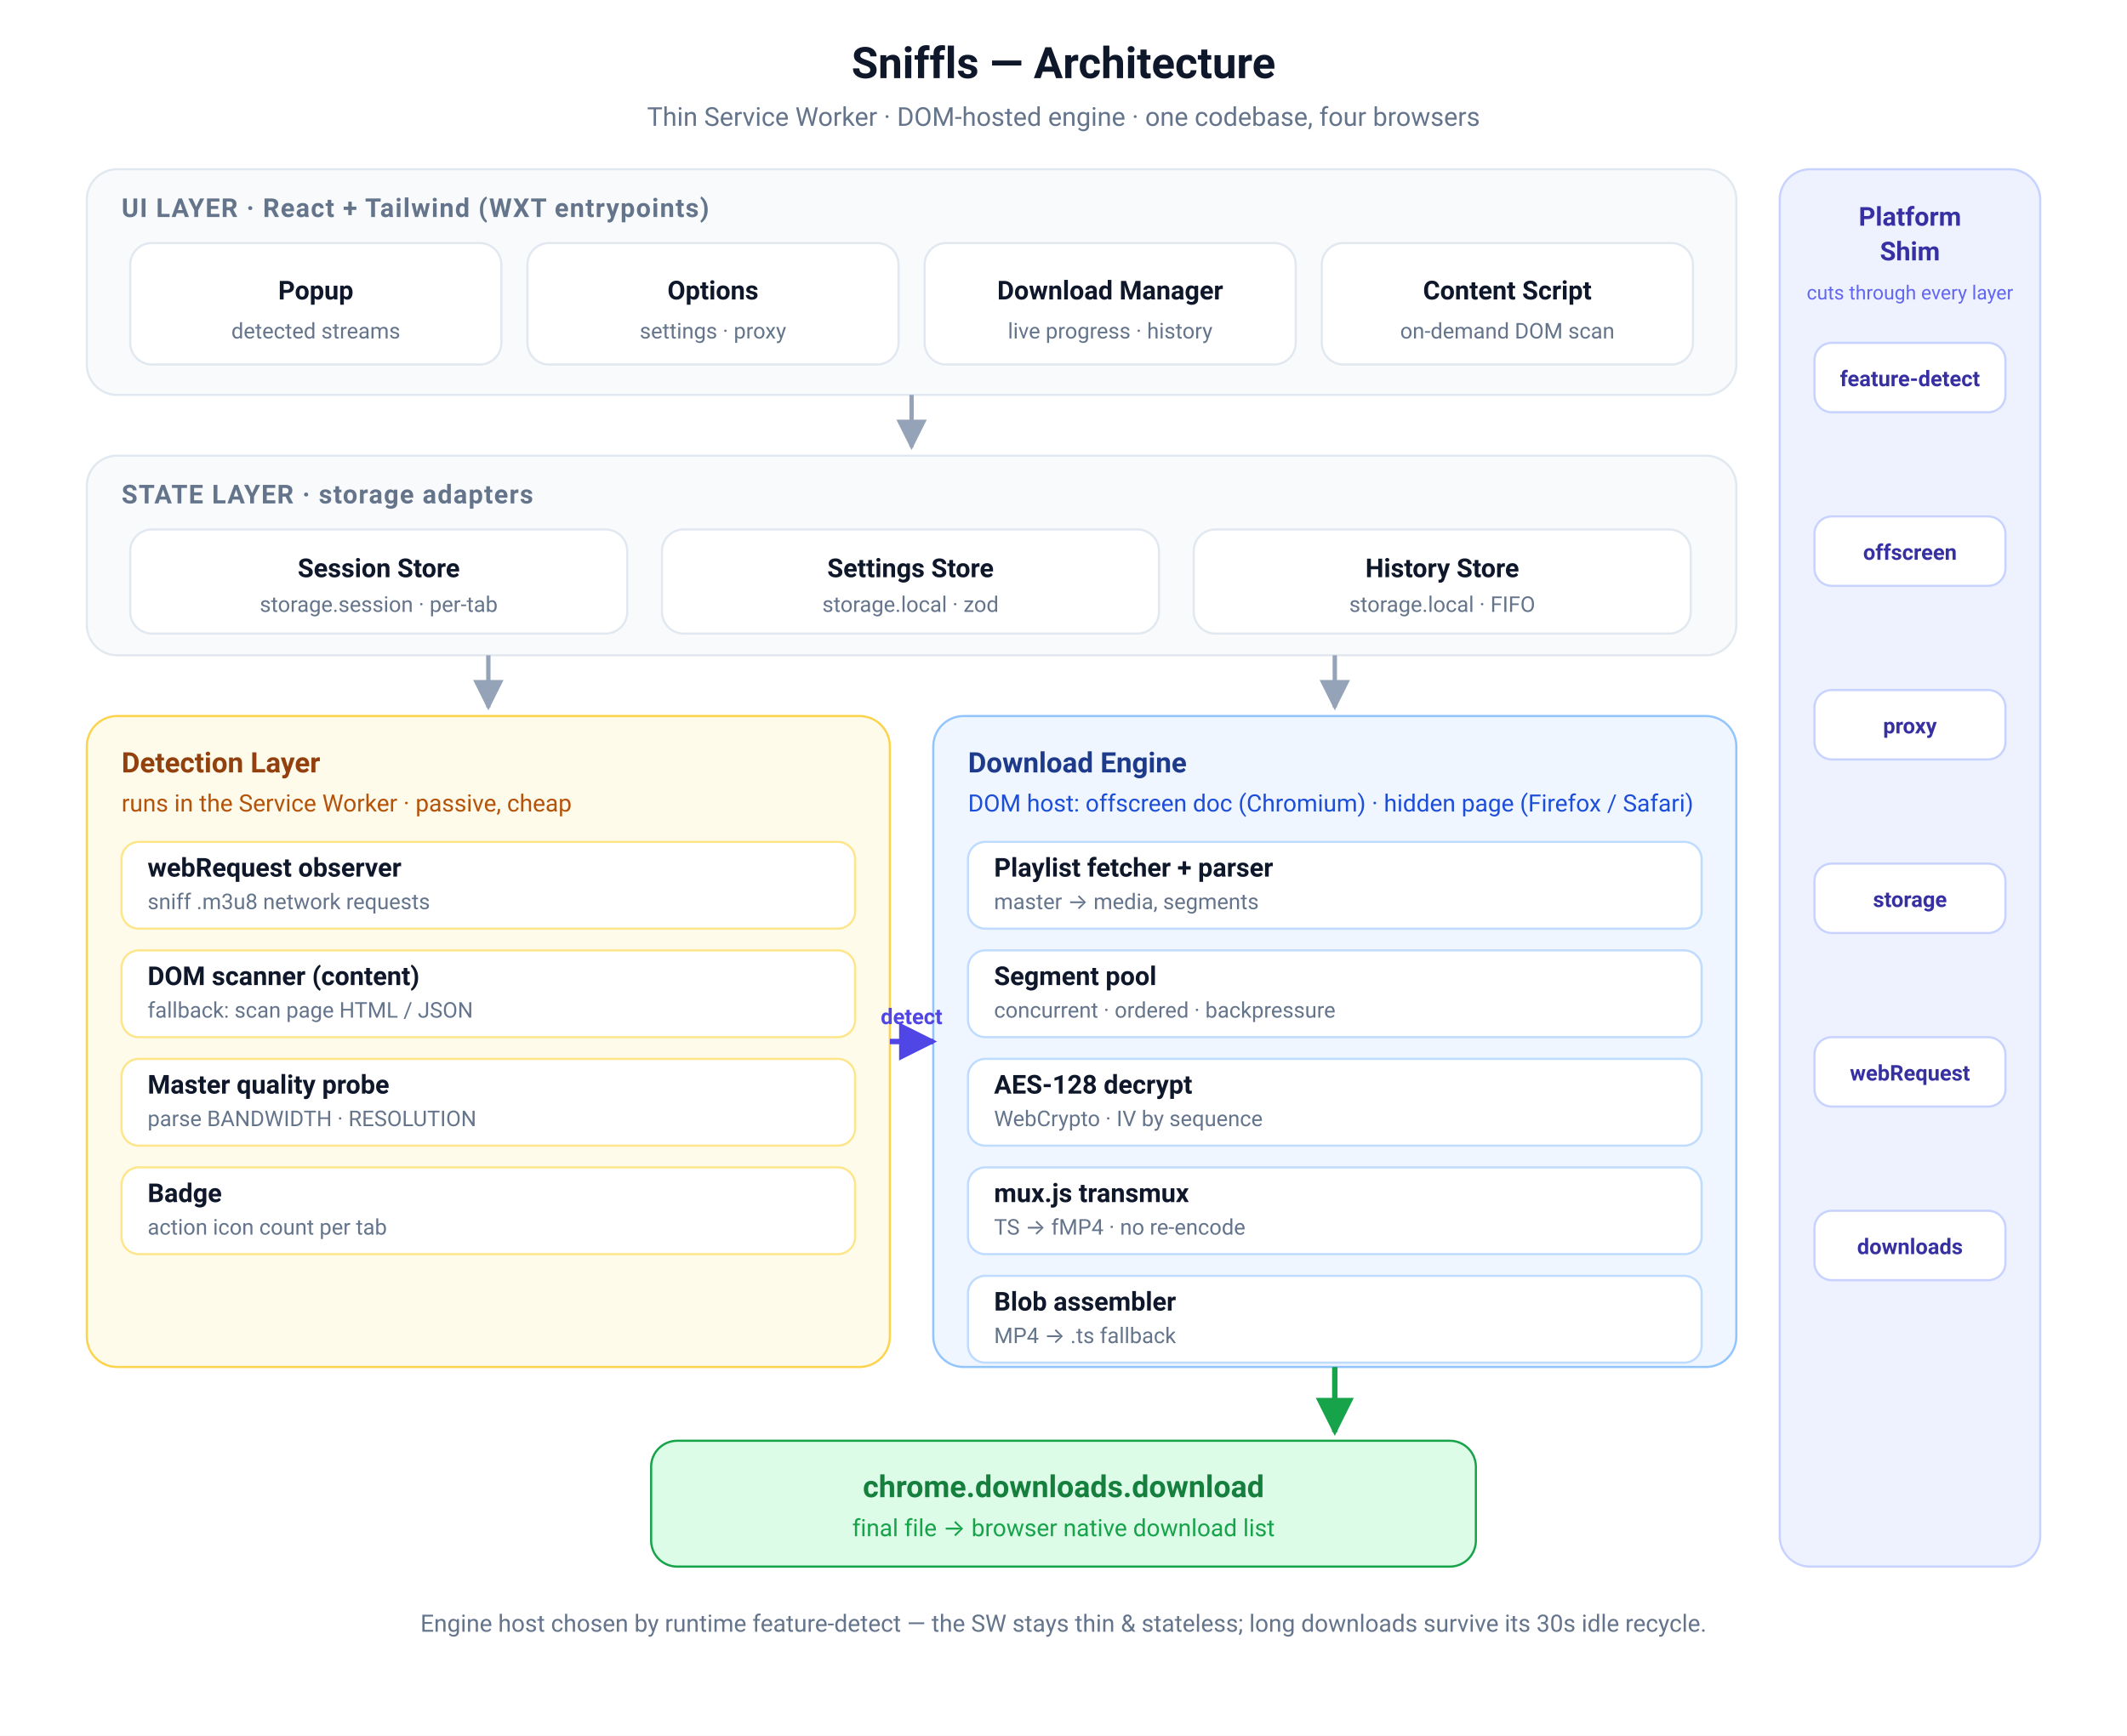
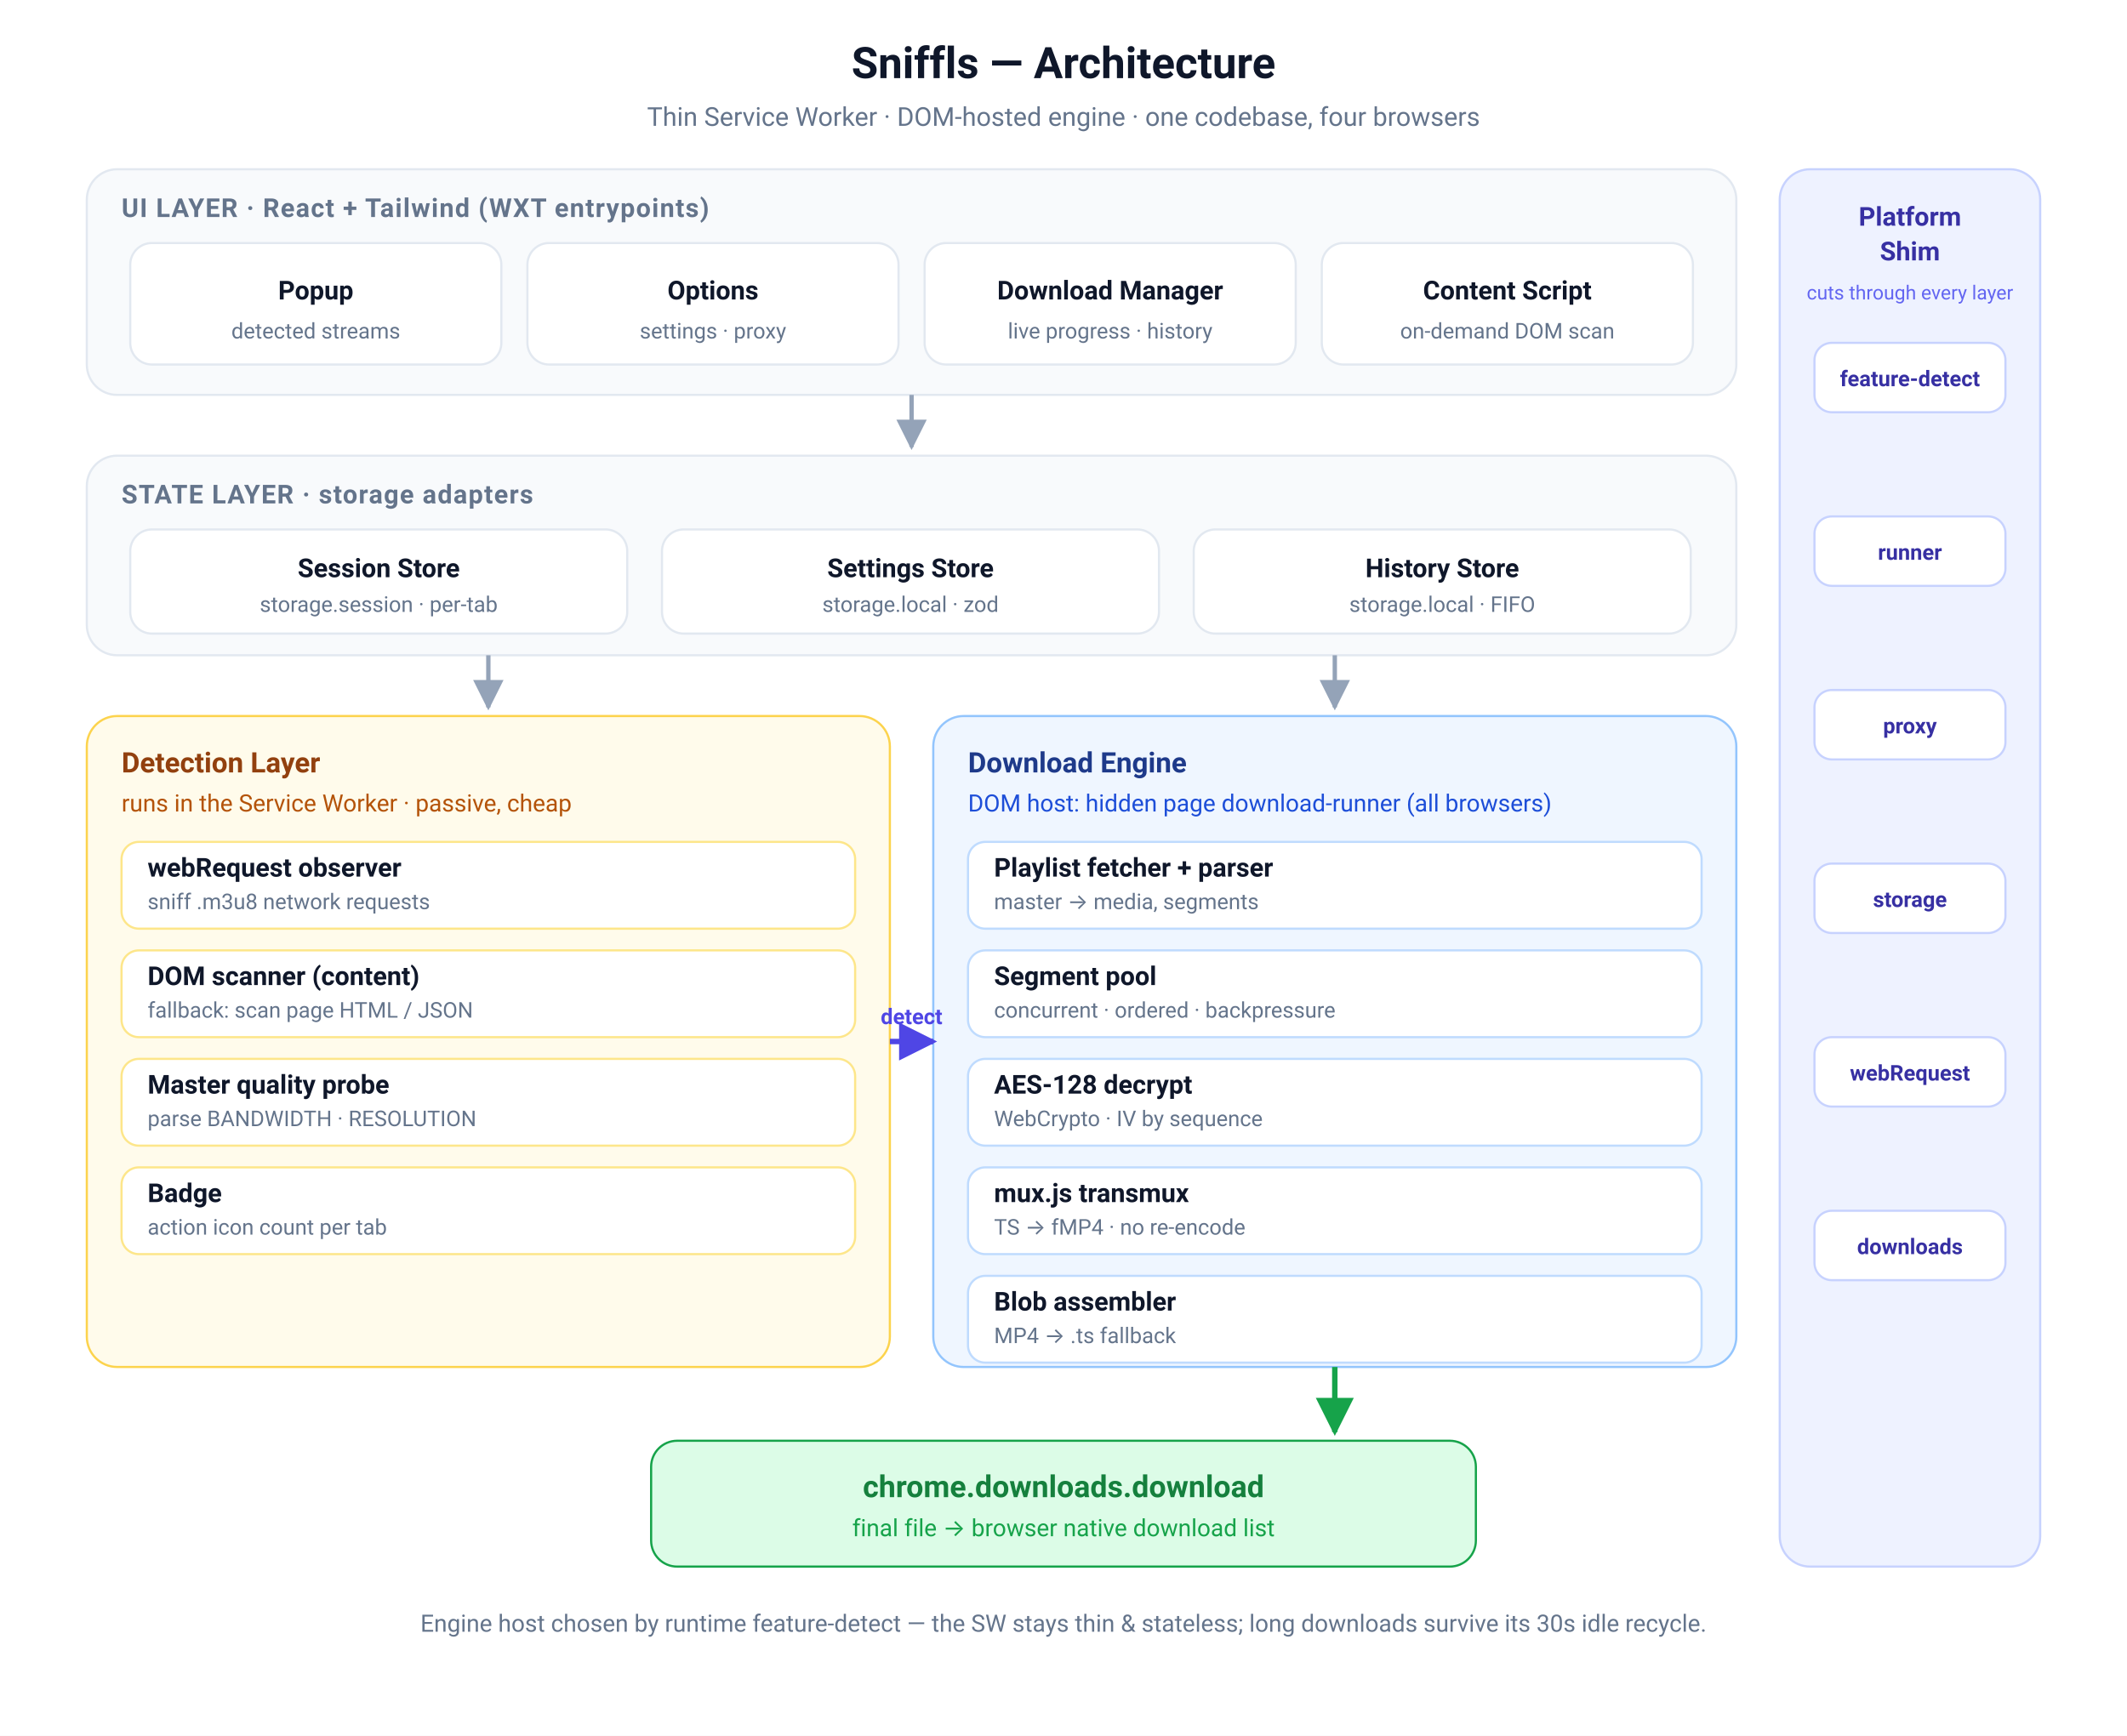
<svg xmlns="http://www.w3.org/2000/svg" viewBox="0 0 980 800" font-family="ui-sans-serif, system-ui, -apple-system, 'Segoe UI', Roboto, sans-serif">
  <defs>
    <marker id="arrow" viewBox="0 0 10 10" refX="9" refY="5" markerWidth="7" markerHeight="7" orient="auto-start-reverse">
      <path d="M0,0 L10,5 L0,10 z" fill="#94a3b8" />
    </marker>
    <marker id="arrowAccent" viewBox="0 0 10 10" refX="9" refY="5" markerWidth="7" markerHeight="7" orient="auto-start-reverse">
      <path d="M0,0 L10,5 L0,10 z" fill="#4f46e5" />
    </marker>
    <marker id="arrowOk" viewBox="0 0 10 10" refX="9" refY="5" markerWidth="7" markerHeight="7" orient="auto-start-reverse">
      <path d="M0,0 L10,5 L0,10 z" fill="#16a34a" />
    </marker>
  </defs>
  <rect width="980" height="800" fill="#ffffff" />
  <text x="490" y="36" text-anchor="middle" font-size="20" font-weight="700" fill="#0f172a">Sniffls — Architecture</text>
  <text x="490" y="58" text-anchor="middle" font-size="12" fill="#64748b">Thin Service Worker · DOM-hosted engine · one codebase, four browsers</text>
  <rect x="40" y="78" width="760" height="104" rx="14" fill="#f8fafc" stroke="#e2e8f0" />
  <text x="56" y="100" font-size="12" font-weight="700" fill="#64748b" letter-spacing="0.5">UI LAYER · React + Tailwind (WXT entrypoints)</text>
  <g font-size="12" font-weight="600" fill="#0f172a">
    <rect x="60" y="112" width="171" height="56" rx="10" fill="#ffffff" stroke="#e2e8f0" />
    <text x="145.5" y="138" text-anchor="middle">Popup</text>
    <text x="145.5" y="156" text-anchor="middle" font-size="10" font-weight="400" fill="#64748b">detected streams</text>
    <rect x="243" y="112" width="171" height="56" rx="10" fill="#ffffff" stroke="#e2e8f0" />
    <text x="328.5" y="138" text-anchor="middle">Options</text>
    <text x="328.5" y="156" text-anchor="middle" font-size="10" font-weight="400" fill="#64748b">settings · proxy</text>
    <rect x="426" y="112" width="171" height="56" rx="10" fill="#ffffff" stroke="#e2e8f0" />
    <text x="511.5" y="138" text-anchor="middle">Download Manager</text>
    <text x="511.5" y="156" text-anchor="middle" font-size="10" font-weight="400" fill="#64748b">live progress · history</text>
    <rect x="609" y="112" width="171" height="56" rx="10" fill="#ffffff" stroke="#e2e8f0" />
    <text x="694.5" y="138" text-anchor="middle">Content Script</text>
    <text x="694.5" y="156" text-anchor="middle" font-size="10" font-weight="400" fill="#64748b">on-demand DOM scan</text>
  </g>
  <line x1="420" y1="182" x2="420" y2="206" stroke="#94a3b8" stroke-width="2" marker-end="url(#arrow)" />
  <rect x="40" y="210" width="760" height="92" rx="14" fill="#f8fafc" stroke="#e2e8f0" />
  <text x="56" y="232" font-size="12" font-weight="700" fill="#64748b" letter-spacing="0.5">STATE LAYER · storage adapters</text>
  <g font-size="12" font-weight="600" fill="#0f172a">
    <rect x="60" y="244" width="229" height="48" rx="10" fill="#ffffff" stroke="#e2e8f0" />
    <text x="174.5" y="266" text-anchor="middle">Session Store</text>
    <text x="174.5" y="282" text-anchor="middle" font-size="10" font-weight="400" fill="#64748b">storage.session · per-tab</text>
    <rect x="305" y="244" width="229" height="48" rx="10" fill="#ffffff" stroke="#e2e8f0" />
    <text x="419.5" y="266" text-anchor="middle">Settings Store</text>
    <text x="419.5" y="282" text-anchor="middle" font-size="10" font-weight="400" fill="#64748b">storage.local · zod</text>
    <rect x="550" y="244" width="229" height="48" rx="10" fill="#ffffff" stroke="#e2e8f0" />
    <text x="664.5" y="266" text-anchor="middle">History Store</text>
    <text x="664.5" y="282" text-anchor="middle" font-size="10" font-weight="400" fill="#64748b">storage.local · FIFO</text>
  </g>
  <line x1="225" y1="302" x2="225" y2="326" stroke="#94a3b8" stroke-width="2" marker-end="url(#arrow)" />
  <line x1="615" y1="302" x2="615" y2="326" stroke="#94a3b8" stroke-width="2" marker-end="url(#arrow)" />
  <rect x="40" y="330" width="370" height="300" rx="14" fill="#fffbeb" stroke="#fcd34d" />
  <text x="56" y="356" font-size="13" font-weight="700" fill="#92400e">Detection Layer</text>
  <text x="56" y="374" font-size="11" fill="#b45309">runs in the Service Worker · passive, cheap</text>
  <g font-size="12" font-weight="600" fill="#0f172a">
    <rect x="56" y="388" width="338" height="40" rx="8" fill="#ffffff" stroke="#fde68a" />
    <text x="68" y="404">webRequest observer</text>
    <text x="68" y="419" font-size="10" font-weight="400" fill="#64748b">sniff .m3u8 network requests</text>
    <rect x="56" y="438" width="338" height="40" rx="8" fill="#ffffff" stroke="#fde68a" />
    <text x="68" y="454">DOM scanner (content)</text>
    <text x="68" y="469" font-size="10" font-weight="400" fill="#64748b">fallback: scan page HTML / JSON</text>
    <rect x="56" y="488" width="338" height="40" rx="8" fill="#ffffff" stroke="#fde68a" />
    <text x="68" y="504">Master quality probe</text>
    <text x="68" y="519" font-size="10" font-weight="400" fill="#64748b">parse BANDWIDTH · RESOLUTION</text>
    <rect x="56" y="538" width="338" height="40" rx="8" fill="#ffffff" stroke="#fde68a" />
    <text x="68" y="554">Badge</text>
    <text x="68" y="569" font-size="10" font-weight="400" fill="#64748b">action icon count per tab</text>
  </g>
  <rect x="430" y="330" width="370" height="300" rx="14" fill="#eff6ff" stroke="#93c5fd" />
  <text x="446" y="356" font-size="13" font-weight="700" fill="#1e3a8a">Download Engine</text>
-   <text x="446" y="374" font-size="11" fill="#1d4ed8">DOM host: offscreen doc (Chromium) · hidden page (Firefox / Safari)</text>
+   <text x="446" y="374" font-size="11" fill="#1d4ed8">DOM host: hidden page download-runner (all browsers)</text>
  <g font-size="12" font-weight="600" fill="#0f172a">
    <rect x="446" y="388" width="338" height="40" rx="8" fill="#ffffff" stroke="#bfdbfe" />
    <text x="458" y="404">Playlist fetcher + parser</text>
    <text x="458" y="419" font-size="10" font-weight="400" fill="#64748b">master → media, segments</text>
    <rect x="446" y="438" width="338" height="40" rx="8" fill="#ffffff" stroke="#bfdbfe" />
    <text x="458" y="454">Segment pool</text>
    <text x="458" y="469" font-size="10" font-weight="400" fill="#64748b">concurrent · ordered · backpressure</text>
    <rect x="446" y="488" width="338" height="40" rx="8" fill="#ffffff" stroke="#bfdbfe" />
    <text x="458" y="504">AES-128 decrypt</text>
    <text x="458" y="519" font-size="10" font-weight="400" fill="#64748b">WebCrypto · IV by sequence</text>
    <rect x="446" y="538" width="338" height="40" rx="8" fill="#ffffff" stroke="#bfdbfe" />
    <text x="458" y="554">mux.js transmux</text>
    <text x="458" y="569" font-size="10" font-weight="400" fill="#64748b">TS → fMP4 · no re-encode</text>
    <rect x="446" y="588" width="338" height="40" rx="8" fill="#ffffff" stroke="#bfdbfe" />
    <text x="458" y="604">Blob assembler</text>
    <text x="458" y="619" font-size="10" font-weight="400" fill="#64748b">MP4 → .ts fallback</text>
  </g>
  <line x1="410" y1="480" x2="430" y2="480" stroke="#4f46e5" stroke-width="2.5" marker-end="url(#arrowAccent)" />
  <text x="420" y="472" text-anchor="middle" font-size="10" font-weight="600" fill="#4f46e5">detect</text>
  <line x1="615" y1="630" x2="615" y2="660" stroke="#16a34a" stroke-width="2.5" marker-end="url(#arrowOk)" />
  <rect x="300" y="664" width="380" height="58" rx="12" fill="#dcfce7" stroke="#16a34a" />
  <text x="490" y="690" text-anchor="middle" font-size="14" font-weight="700" fill="#15803d">chrome.downloads.download</text>
  <text x="490" y="708" text-anchor="middle" font-size="11" fill="#16a34a">final file → browser native download list</text>
  <rect x="820" y="78" width="120" height="644" rx="14" fill="#eef2ff" stroke="#c7d2fe" />
  <text x="880" y="104" text-anchor="middle" font-size="12" font-weight="700" fill="#3730a3">Platform</text>
  <text x="880" y="120" text-anchor="middle" font-size="12" font-weight="700" fill="#3730a3">Shim</text>
  <text x="880" y="138" text-anchor="middle" font-size="9" fill="#6366f1">cuts through every layer</text>
  <g font-size="10" font-weight="600" fill="#3730a3">
    <rect x="836" y="158" width="88" height="32" rx="8" fill="#ffffff" stroke="#c7d2fe" />
    <text x="880" y="178" text-anchor="middle">feature-detect</text>
    <rect x="836" y="238" width="88" height="32" rx="8" fill="#ffffff" stroke="#c7d2fe" />
-     <text x="880" y="258" text-anchor="middle">offscreen</text>
+     <text x="880" y="258" text-anchor="middle">runner</text>
    <rect x="836" y="318" width="88" height="32" rx="8" fill="#ffffff" stroke="#c7d2fe" />
    <text x="880" y="338" text-anchor="middle">proxy</text>
    <rect x="836" y="398" width="88" height="32" rx="8" fill="#ffffff" stroke="#c7d2fe" />
    <text x="880" y="418" text-anchor="middle">storage</text>
    <rect x="836" y="478" width="88" height="32" rx="8" fill="#ffffff" stroke="#c7d2fe" />
    <text x="880" y="498" text-anchor="middle">webRequest</text>
    <rect x="836" y="558" width="88" height="32" rx="8" fill="#ffffff" stroke="#c7d2fe" />
    <text x="880" y="578" text-anchor="middle">downloads</text>
  </g>
  <text x="490" y="752" text-anchor="middle" font-size="11" fill="#64748b">Engine host chosen by runtime feature-detect — the SW stays thin &amp; stateless; long downloads survive its 30s idle recycle.</text>
</svg>
